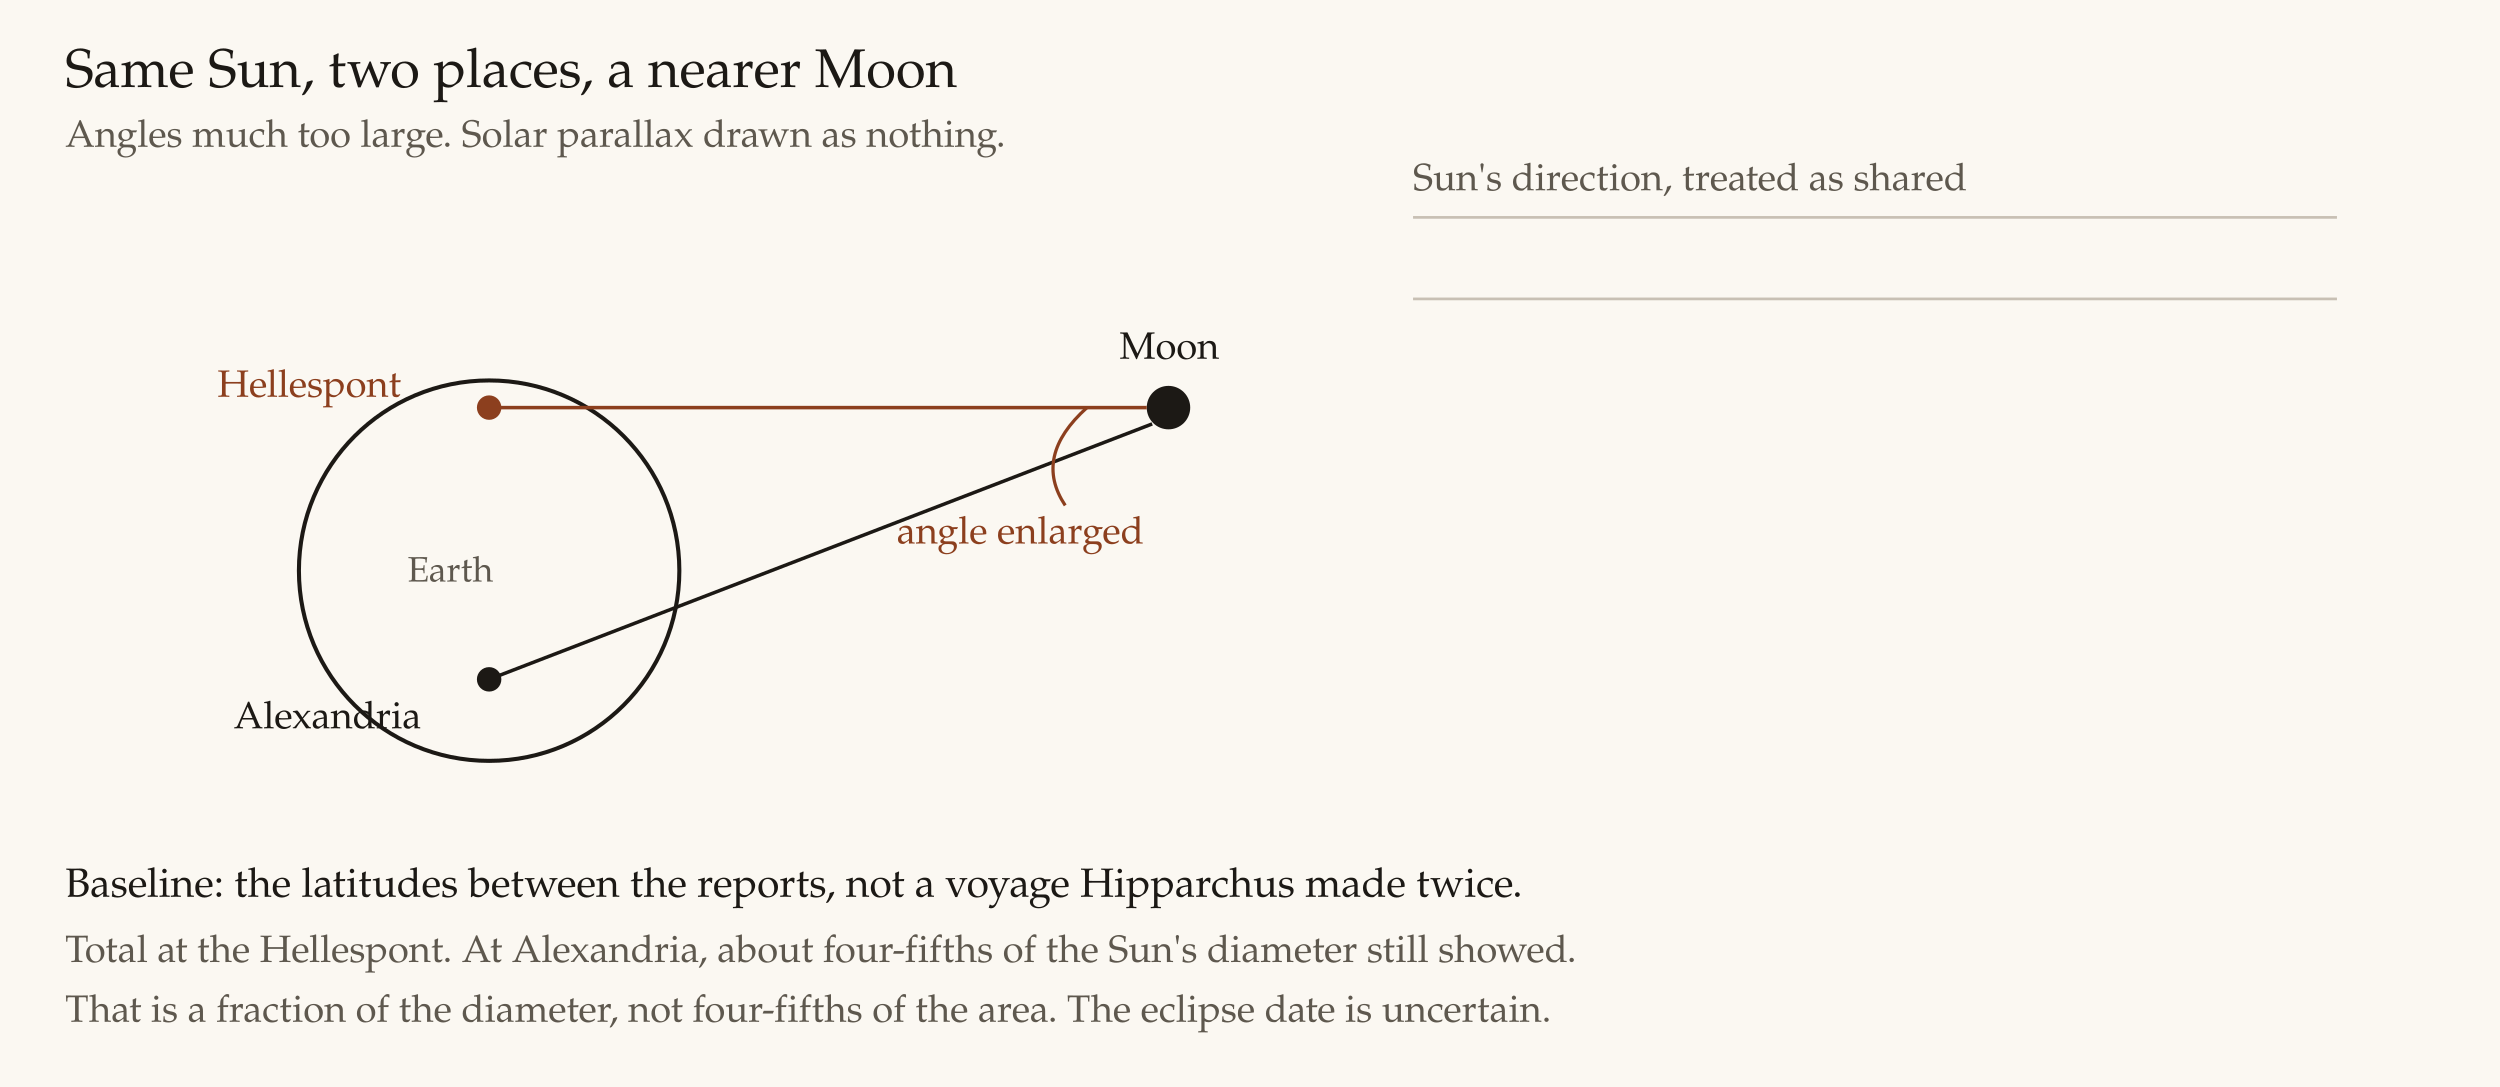
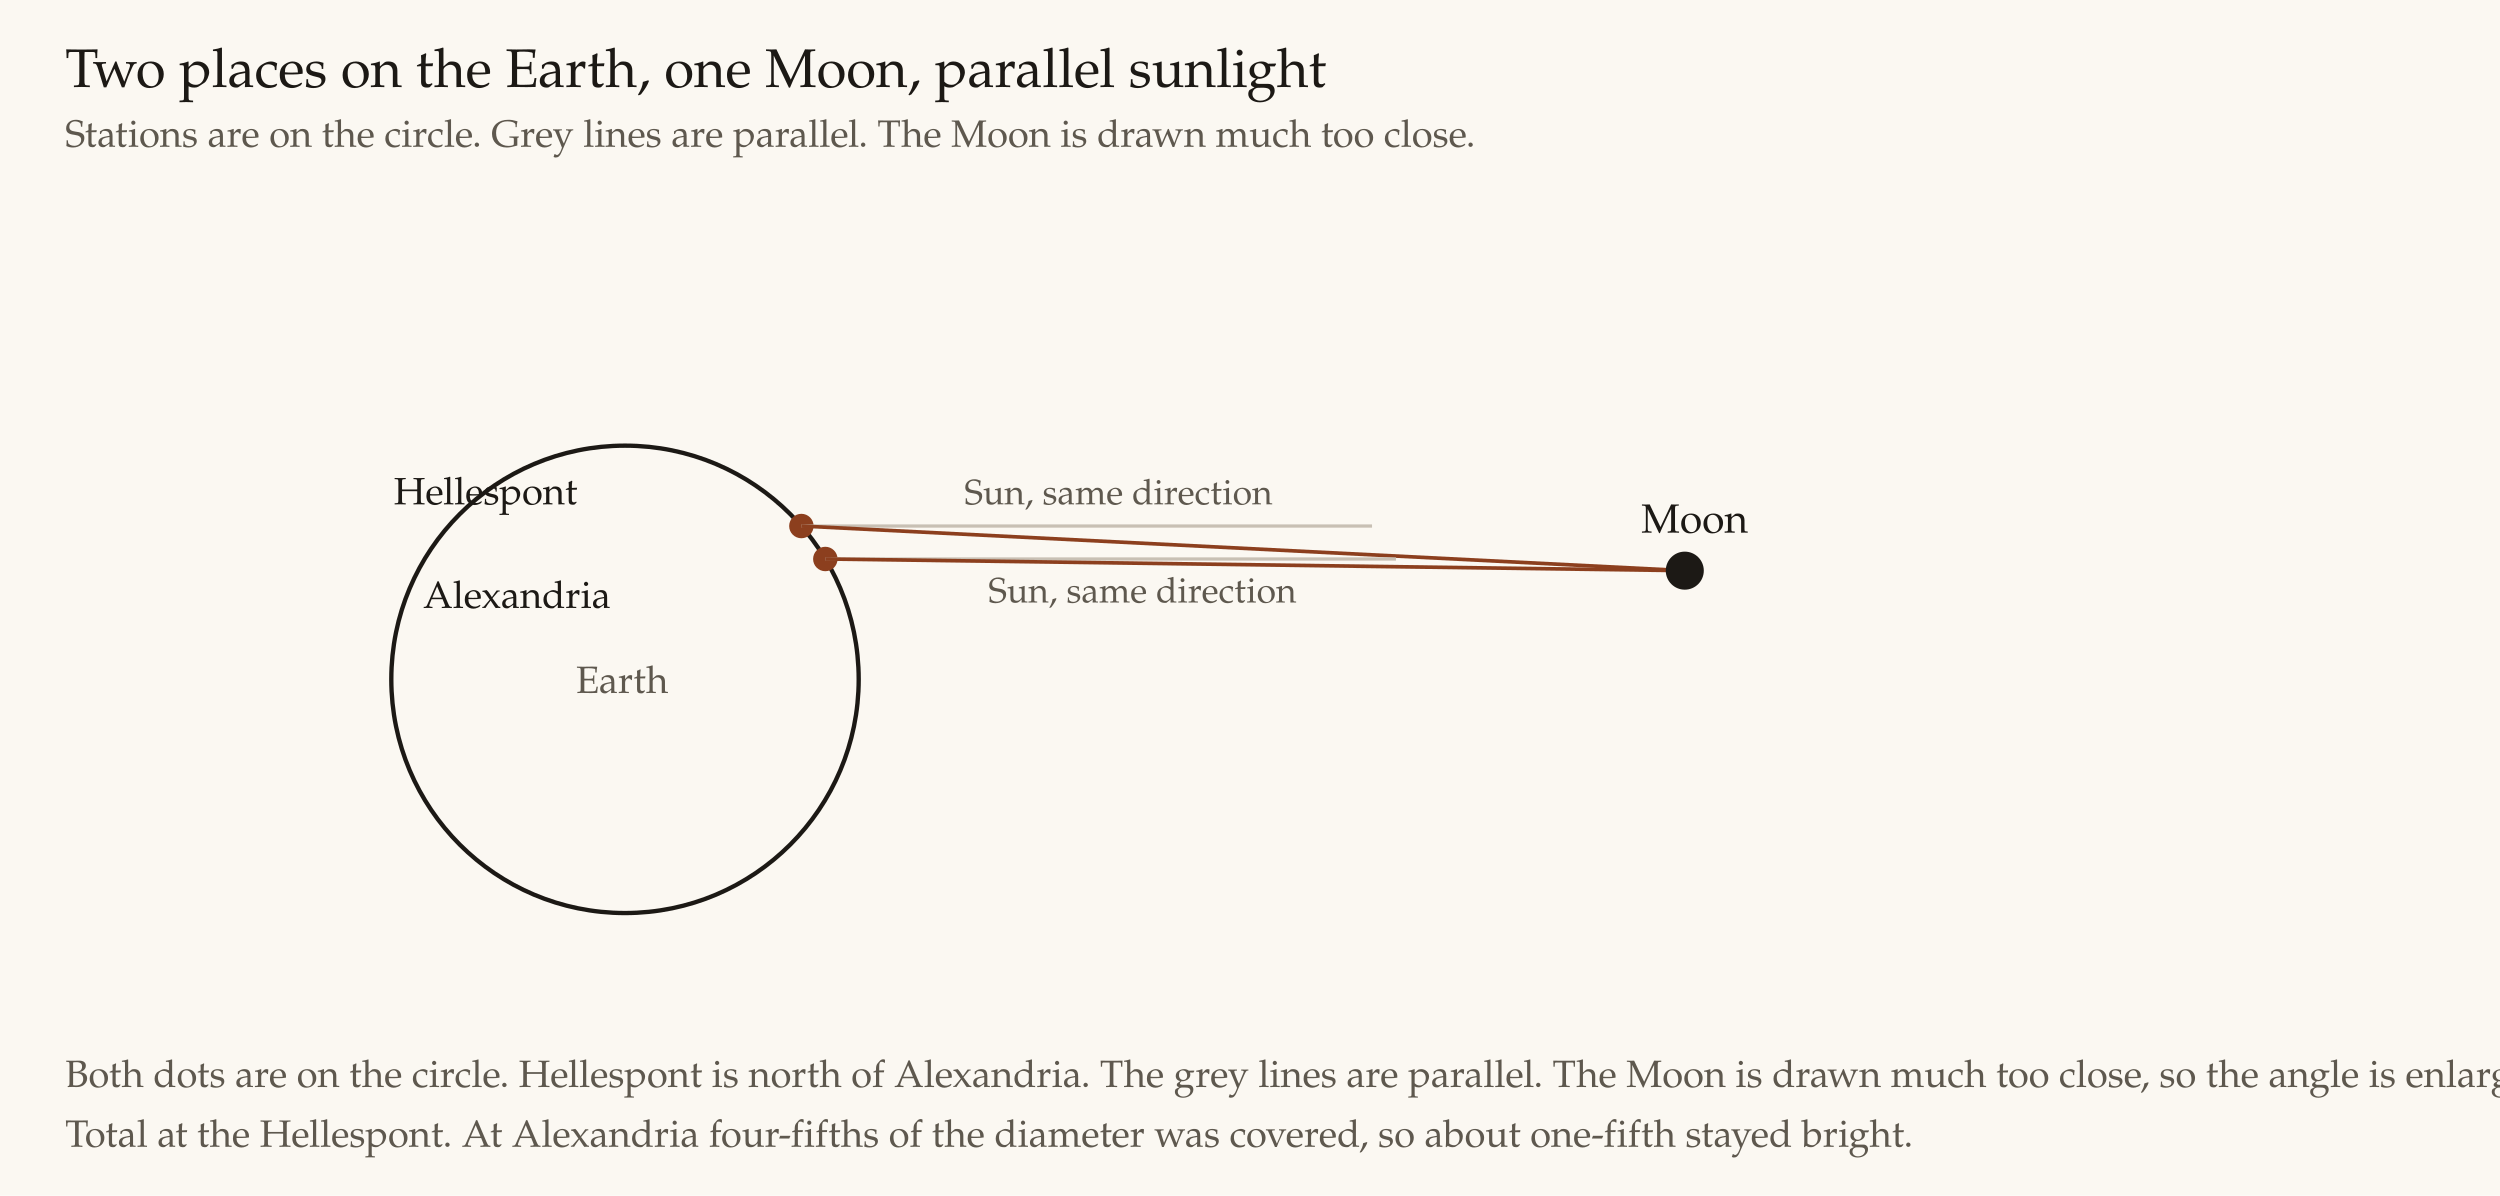
- <svg xmlns="http://www.w3.org/2000/svg" viewBox="0 0 920 400" role="img">
-   <rect width="920" height="400" fill="#fbf8f2" />
+ <svg xmlns="http://www.w3.org/2000/svg" viewBox="0 0 920 440" role="img">
+   <rect width="920" height="440" fill="#fbf8f2" />
  <style>text{font-family:"Palatino Linotype",Palatino,"Liberation Serif",Georgia,serif;fill:#1c1915}.m{fill:#5e584e}.a{fill:#8c3f1e}</style>
-   <text x="24" y="32" font-size="20">Same Sun, two places, a nearer Moon</text>
-   <text x="24" y="54" class="m" font-size="14">Angles much too large. Solar parallax drawn as nothing.</text>
-   <circle cx="180" cy="210" r="70" fill="none" stroke="#1c1915" stroke-width="1.5" />
-   <circle cx="180" cy="150" r="4.5" fill="#8c3f1e" />
-   <circle cx="180" cy="250" r="4.5" fill="#1c1915" />
-   <text x="80" y="146" class="a" font-size="14">Hellespont</text>
-   <text x="86" y="268" font-size="14">Alexandria</text>
-   <text x="150" y="214" class="m" font-size="13">Earth</text>
-   <circle cx="430" cy="150" r="8" fill="#1c1915" />
-   <text x="412" y="132" font-size="14">Moon</text>
-   <line x1="180" y1="150" x2="422" y2="150" stroke="#8c3f1e" stroke-width="1.3" />
-   <line x1="180" y1="250" x2="424" y2="156" stroke="#1c1915" stroke-width="1.3" />
-   <path d="M400 150 Q380 168 392 186" fill="none" stroke="#8c3f1e" stroke-width="1.2" />
-   <text x="330" y="200" class="a" font-size="14">angle enlarged</text>
-   <line x1="520" y1="80" x2="860" y2="80" stroke="#c8c0b4" stroke-width="1" />
-   <line x1="520" y1="110" x2="860" y2="110" stroke="#c8c0b4" stroke-width="1" />
-   <text x="520" y="70" class="m" font-size="14">Sun's direction, treated as shared</text>
-   <text x="24" y="330" font-size="15">Baseline: the latitudes between the reports, not a voyage Hipparchus made twice.</text>
-   <text x="24" y="354" class="m" font-size="14">Total at the Hellespont. At Alexandria, about four-fifths of the Sun's diameter still showed.</text>
-   <text x="24" y="376" class="m" font-size="14">That is a fraction of the diameter, not four-fifths of the area. The eclipse date is uncertain.</text>
+   <text x="24" y="32" font-size="20">Two places on the Earth, one Moon, parallel sunlight</text>
+   <text x="24" y="54" class="m" font-size="14">Stations are on the circle. Grey lines are parallel. The Moon is drawn much too close.</text>
+   <circle cx="230.00" cy="250.00" r="86.00" fill="none" stroke="#1c1915" stroke-width="1.6" />
+   <text x="212.00" y="255.00" class="m" font-size="14">Earth</text>
+   <circle cx="294.91" cy="193.58" r="4.5" fill="#8c3f1e" />
+   <line x1="294.91" y1="193.58" x2="504.91" y2="193.58" stroke="#c8c0b4" stroke-width="1.2" />
+   <line x1="294.91" y1="193.58" x2="620.00" y2="210.00" stroke="#8c3f1e" stroke-width="1.35" />
+   <circle cx="303.72" cy="205.71" r="4.5" fill="#8c3f1e" />
+   <line x1="303.72" y1="205.71" x2="513.72" y2="205.71" stroke="#c8c0b4" stroke-width="1.2" />
+   <line x1="303.72" y1="205.71" x2="620.00" y2="210.00" stroke="#8c3f1e" stroke-width="1.35" />
+   <text x="144.91" y="185.58" font-size="14">Hellespont</text>
+   <text x="155.72" y="223.71" font-size="14">Alexandria</text>
+   <text x="354.91" y="185.58" class="m" font-size="13">Sun, same direction</text>
+   <text x="363.72" y="221.71" class="m" font-size="13">Sun, same direction</text>
+   <circle cx="620.00" cy="210.00" r="7" fill="#1c1915" />
+   <text x="604.00" y="196.00" font-size="15">Moon</text>
+   <text x="24" y="400" class="m" font-size="14">Both dots are on the circle. Hellespont is north of Alexandria. The grey lines are parallel. The Moon is drawn much too close, so the angle is enlarged.</text>
+   <text x="24" y="422" class="m" font-size="14">Total at the Hellespont. At Alexandria four-fifths of the diameter was covered, so about one-fifth stayed bright.</text>
</svg>
